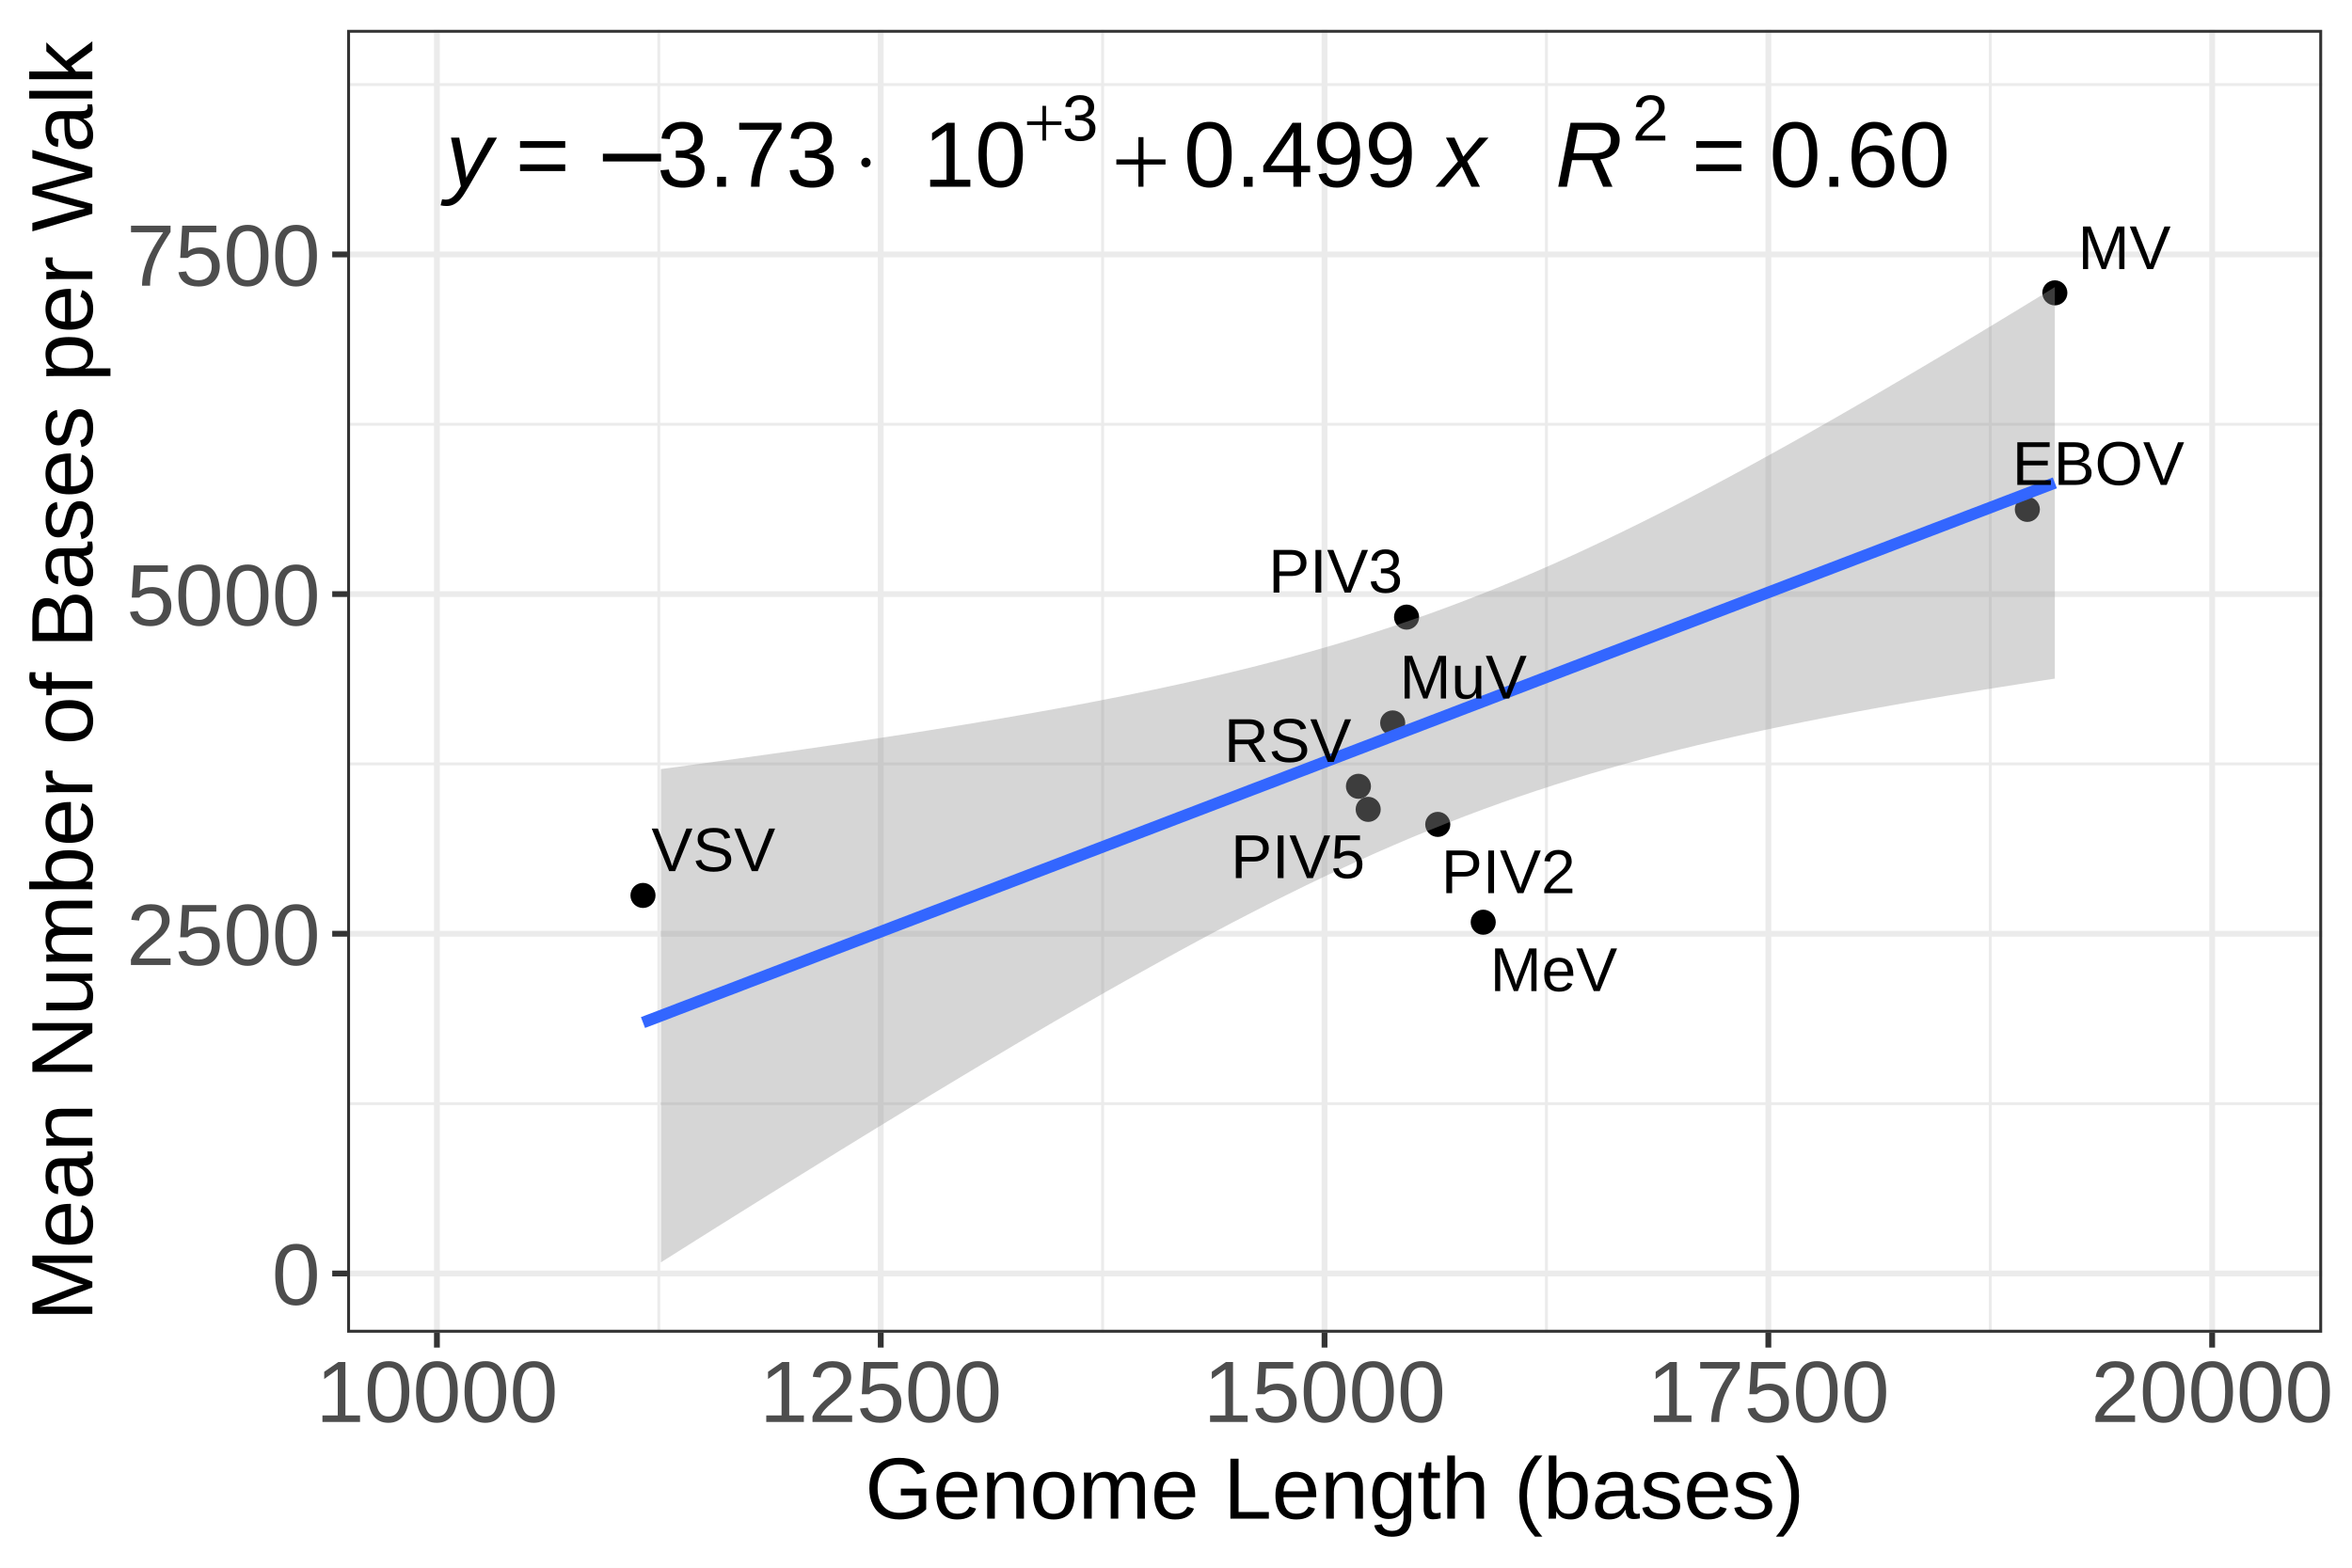
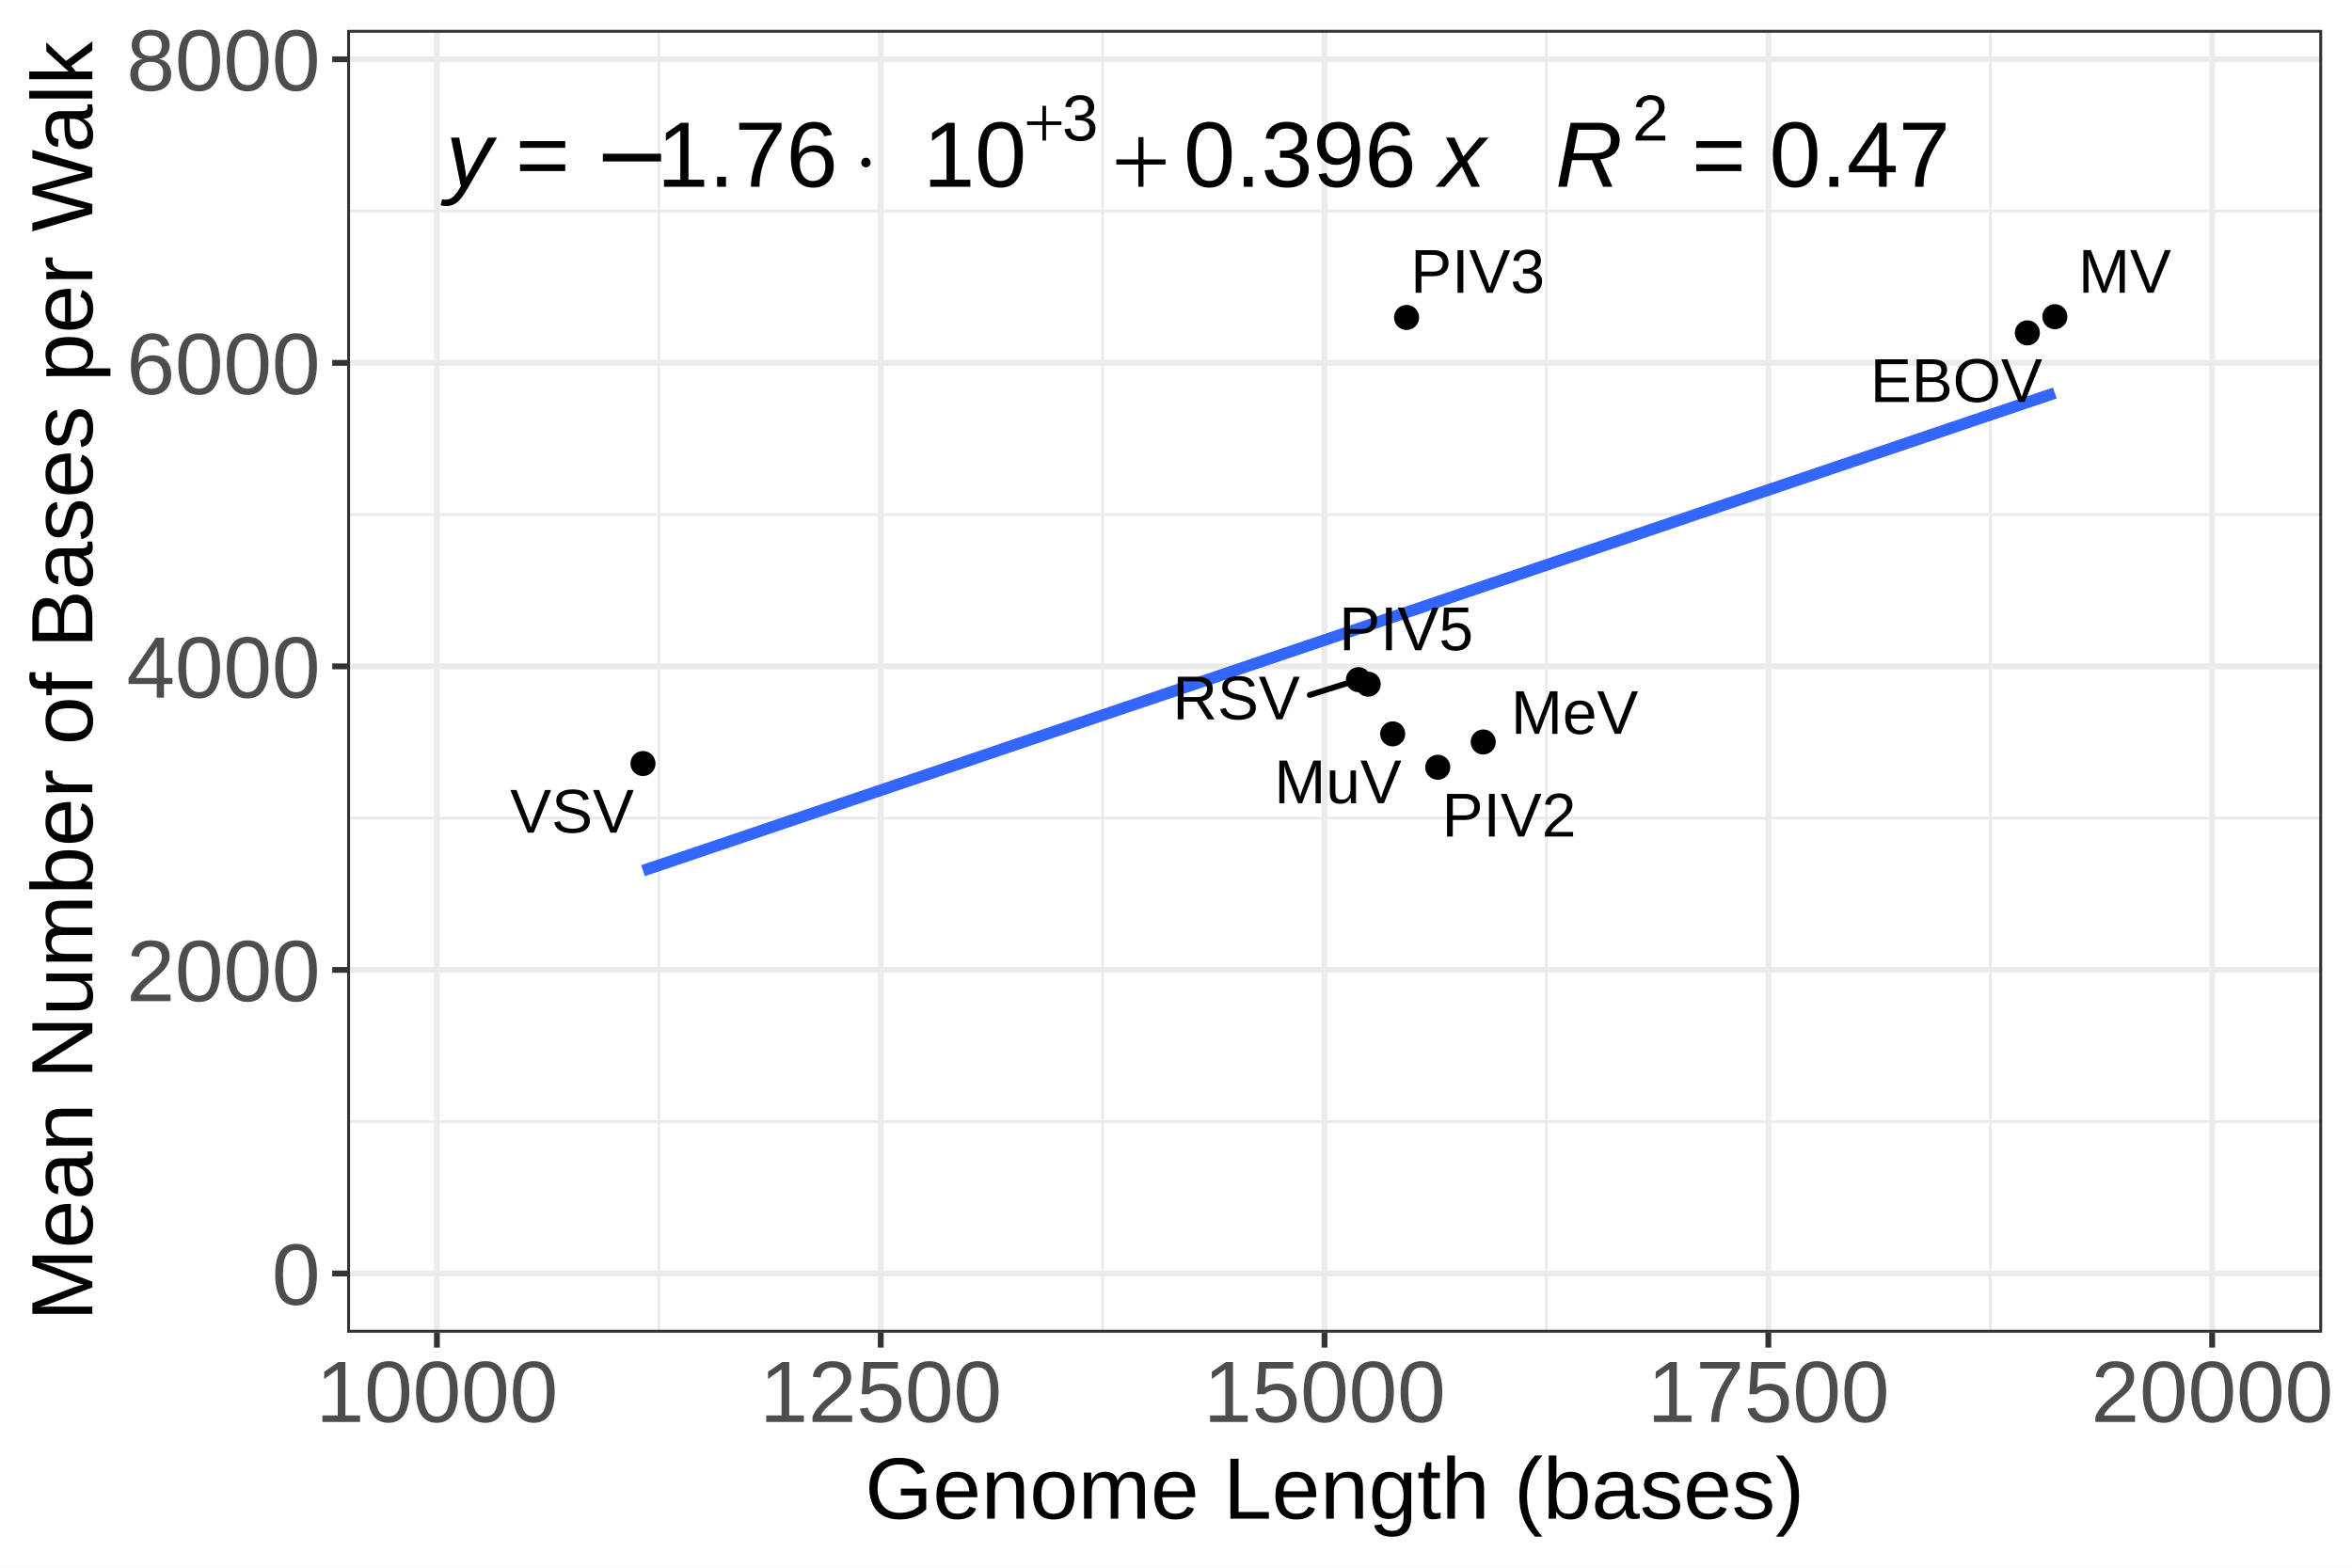
<svg xmlns="http://www.w3.org/2000/svg" class="svglite" width="432.00pt" height="288.00pt" viewBox="0 0 432.00 288.00">
  <defs>
    <style type="text/css">
    .svglite line, .svglite polyline, .svglite polygon, .svglite path, .svglite rect, .svglite circle {
      fill: none;
      stroke: #000000;
      stroke-linecap: round;
      stroke-linejoin: round;
      stroke-miterlimit: 10.00;
    }
    .svglite text {
      white-space: pre;
    }
  </style>
  </defs>
  <rect width="100%" height="100%" style="stroke: none; fill: #FFFFFF;" />
  <defs>
    <clipPath id="cpMC4wMHw0MzIuMDB8MC4wMHwyODguMDA=">
      <rect x="0.00" y="0.00" width="432.00" height="288.00" />
    </clipPath>
  </defs>
  <g clip-path="url(#cpMC4wMHw0MzIuMDB8MC4wMHwyODguMDA=)">
    <rect x="0" y="0.00" width="432.00" height="288.00" style="stroke-width: 1.07; stroke: #FFFFFF; fill: #FFFFFF;" />
  </g>
  <defs>
    <clipPath id="cpNjMuNzZ8NDI2LjUyfDUuNDh8MjQ0Ljgz">
      <rect x="63.76" y="5.48" width="362.76" height="239.35" />
    </clipPath>
  </defs>
  <g clip-path="url(#cpNjMuNzZ8NDI2LjUyfDUuNDh8MjQ0Ljgz)">
    <rect x="63.76" y="5.48" width="362.76" height="239.35" style="stroke-width: 1.07; stroke: none; fill: #FFFFFF;" />
-     <polyline points="63.76,202.75 426.52,202.75 " style="stroke-width: 0.53; stroke: #EBEBEB; stroke-linecap: butt;" />
-     <polyline points="63.76,140.34 426.52,140.34 " style="stroke-width: 0.53; stroke: #EBEBEB; stroke-linecap: butt;" />
-     <polyline points="63.76,77.94 426.52,77.94 " style="stroke-width: 0.53; stroke: #EBEBEB; stroke-linecap: butt;" />
-     <polyline points="63.76,15.54 426.52,15.54 " style="stroke-width: 0.53; stroke: #EBEBEB; stroke-linecap: butt;" />
+     <polyline points="63.76,206.06 426.52,206.06 " style="stroke-width: 0.53; stroke: #EBEBEB; stroke-linecap: butt;" />
+     <polyline points="63.76,150.30 426.52,150.30 " style="stroke-width: 0.53; stroke: #EBEBEB; stroke-linecap: butt;" />
+     <polyline points="63.76,94.54 426.52,94.54 " style="stroke-width: 0.53; stroke: #EBEBEB; stroke-linecap: butt;" />
+     <polyline points="63.76,38.78 426.52,38.78 " style="stroke-width: 0.53; stroke: #EBEBEB; stroke-linecap: butt;" />
    <polyline points="121.01,244.83 121.01,5.48 " style="stroke-width: 0.53; stroke: #EBEBEB; stroke-linecap: butt;" />
    <polyline points="202.52,244.83 202.52,5.48 " style="stroke-width: 0.53; stroke: #EBEBEB; stroke-linecap: butt;" />
    <polyline points="284.04,244.83 284.04,5.48 " style="stroke-width: 0.53; stroke: #EBEBEB; stroke-linecap: butt;" />
    <polyline points="365.56,244.83 365.56,5.48 " style="stroke-width: 0.53; stroke: #EBEBEB; stroke-linecap: butt;" />
    <polyline points="63.76,233.95 426.52,233.95 " style="stroke-width: 1.07; stroke: #EBEBEB; stroke-linecap: butt;" />
-     <polyline points="63.76,171.54 426.52,171.54 " style="stroke-width: 1.07; stroke: #EBEBEB; stroke-linecap: butt;" />
-     <polyline points="63.76,109.14 426.52,109.14 " style="stroke-width: 1.07; stroke: #EBEBEB; stroke-linecap: butt;" />
-     <polyline points="63.76,46.74 426.52,46.74 " style="stroke-width: 1.07; stroke: #EBEBEB; stroke-linecap: butt;" />
+     <polyline points="63.76,178.18 426.52,178.18 " style="stroke-width: 1.07; stroke: #EBEBEB; stroke-linecap: butt;" />
+     <polyline points="63.76,122.42 426.52,122.42 " style="stroke-width: 1.07; stroke: #EBEBEB; stroke-linecap: butt;" />
+     <polyline points="63.76,66.66 426.52,66.66 " style="stroke-width: 1.07; stroke: #EBEBEB; stroke-linecap: butt;" />
+     <polyline points="63.76,10.89 426.52,10.89 " style="stroke-width: 1.07; stroke: #EBEBEB; stroke-linecap: butt;" />
    <polyline points="80.25,244.83 80.25,5.48 " style="stroke-width: 1.07; stroke: #EBEBEB; stroke-linecap: butt;" />
    <polyline points="161.77,244.83 161.77,5.48 " style="stroke-width: 1.07; stroke: #EBEBEB; stroke-linecap: butt;" />
    <polyline points="243.28,244.83 243.28,5.48 " style="stroke-width: 1.07; stroke: #EBEBEB; stroke-linecap: butt;" />
    <polyline points="324.80,244.83 324.80,5.48 " style="stroke-width: 1.07; stroke: #EBEBEB; stroke-linecap: butt;" />
    <polyline points="406.31,244.83 406.31,5.48 " style="stroke-width: 1.07; stroke: #EBEBEB; stroke-linecap: butt;" />
-     <circle cx="118.10" cy="164.50" r="1.95" style="stroke-width: 0.71; fill: #000000;" />
-     <circle cx="272.43" cy="169.42" r="1.95" style="stroke-width: 0.71; fill: #000000;" />
-     <circle cx="264.08" cy="151.45" r="1.95" style="stroke-width: 0.71; fill: #000000;" />
-     <circle cx="258.35" cy="113.37" r="1.95" style="stroke-width: 0.71; fill: #000000;" />
-     <circle cx="251.30" cy="148.69" r="1.95" style="stroke-width: 0.71; fill: #000000;" />
-     <circle cx="255.80" cy="132.81" r="1.95" style="stroke-width: 0.71; fill: #000000;" />
-     <circle cx="372.37" cy="93.58" r="1.95" style="stroke-width: 0.71; fill: #000000;" />
-     <circle cx="377.42" cy="53.80" r="1.95" style="stroke-width: 0.71; fill: #000000;" />
-     <circle cx="249.51" cy="144.45" r="1.95" style="stroke-width: 0.71; fill: #000000;" />
-     <polygon points="121.39,141.29 124.67,140.85 127.95,140.40 131.23,139.95 134.52,139.50 137.80,139.04 141.08,138.58 144.37,138.12 147.65,137.65 150.93,137.17 154.21,136.69 157.50,136.20 160.78,135.70 164.06,135.20 167.34,134.69 170.63,134.17 173.91,133.64 177.19,133.11 180.47,132.56 183.76,132.01 187.04,131.44 190.32,130.86 193.60,130.27 196.89,129.67 200.17,129.05 203.45,128.41 206.73,127.76 210.02,127.09 213.30,126.40 216.58,125.69 219.86,124.96 223.15,124.20 226.43,123.42 229.71,122.62 232.99,121.78 236.28,120.92 239.56,120.02 242.84,119.09 246.12,118.13 249.41,117.13 252.69,116.09 255.97,115.02 259.25,113.90 262.54,112.75 265.82,111.55 269.10,110.31 272.38,109.03 275.67,107.71 278.95,106.35 282.23,104.95 285.51,103.51 288.80,102.03 292.08,100.51 295.36,98.96 298.64,97.37 301.93,95.75 305.21,94.10 308.49,92.42 311.77,90.71 315.06,88.98 318.34,87.22 321.62,85.44 324.90,83.63 328.19,81.81 331.47,79.97 334.75,78.10 338.03,76.23 341.32,74.33 344.60,72.43 347.88,70.51 351.16,68.57 354.45,66.63 357.73,64.67 361.01,62.71 364.29,60.73 367.58,58.74 370.86,56.75 374.14,54.75 377.42,52.74 377.42,124.67 374.14,125.17 370.86,125.68 367.58,126.20 364.29,126.72 361.01,127.26 357.73,127.80 354.45,128.36 351.16,128.92 347.88,129.50 344.60,130.09 341.32,130.69 338.03,131.31 334.75,131.94 331.47,132.59 328.19,133.26 324.90,133.94 321.62,134.65 318.34,135.38 315.06,136.13 311.77,136.90 308.49,137.70 305.21,138.53 301.93,139.39 298.64,140.28 295.36,141.21 292.08,142.16 288.80,143.16 285.51,144.19 282.23,145.26 278.95,146.36 275.67,147.51 272.38,148.70 269.10,149.93 265.82,151.20 262.54,152.52 259.25,153.87 255.97,155.27 252.69,156.70 249.41,158.18 246.12,159.69 242.84,161.23 239.56,162.81 236.28,164.43 232.99,166.07 229.71,167.75 226.43,169.45 223.15,171.18 219.86,172.94 216.58,174.72 213.30,176.52 210.02,178.34 206.73,180.18 203.45,182.03 200.17,183.91 196.89,185.80 193.60,187.70 190.32,189.62 187.04,191.55 183.76,193.50 180.47,195.45 177.19,197.42 173.91,199.39 170.63,201.37 167.34,203.37 164.06,205.37 160.78,207.37 157.50,209.39 154.21,211.41 150.93,213.44 147.65,215.47 144.37,217.51 141.08,219.55 137.80,221.60 134.52,223.65 131.23,225.71 127.95,227.77 124.67,229.84 121.39,231.91 " style="stroke-width: 0.00; stroke: none; stroke-linecap: butt; fill: #999999; fill-opacity: 0.40;" />
-     <polyline points="121.39,141.29 124.67,140.85 127.95,140.40 131.23,139.95 134.52,139.50 137.80,139.04 141.08,138.58 144.37,138.12 147.65,137.65 150.93,137.17 154.21,136.69 157.50,136.20 160.78,135.70 164.06,135.20 167.34,134.69 170.63,134.17 173.91,133.64 177.19,133.11 180.47,132.56 183.76,132.01 187.04,131.44 190.32,130.86 193.60,130.27 196.89,129.67 200.17,129.05 203.45,128.41 206.73,127.76 210.02,127.09 213.30,126.40 216.58,125.69 219.86,124.96 223.15,124.20 226.43,123.42 229.71,122.62 232.99,121.78 236.28,120.92 239.56,120.02 242.84,119.09 246.12,118.13 249.41,117.13 252.69,116.09 255.97,115.02 259.25,113.90 262.54,112.75 265.82,111.55 269.10,110.31 272.38,109.03 275.67,107.71 278.95,106.35 282.23,104.95 285.51,103.51 288.80,102.03 292.08,100.51 295.36,98.96 298.64,97.37 301.93,95.75 305.21,94.10 308.49,92.42 311.77,90.71 315.06,88.98 318.34,87.22 321.62,85.44 324.90,83.63 328.19,81.81 331.47,79.97 334.75,78.10 338.03,76.23 341.32,74.33 344.60,72.43 347.88,70.51 351.16,68.57 354.45,66.63 357.73,64.67 361.01,62.71 364.29,60.73 367.58,58.74 370.86,56.75 374.14,54.75 377.42,52.74 " style="stroke-width: 2.13; stroke: none; stroke-linecap: butt;" />
-     <polyline points="377.42,124.67 374.14,125.17 370.86,125.68 367.58,126.20 364.29,126.72 361.01,127.26 357.73,127.80 354.45,128.36 351.16,128.92 347.88,129.50 344.60,130.09 341.32,130.69 338.03,131.31 334.75,131.94 331.47,132.59 328.19,133.26 324.90,133.94 321.62,134.65 318.34,135.38 315.06,136.13 311.77,136.90 308.49,137.70 305.21,138.53 301.93,139.39 298.64,140.28 295.36,141.21 292.08,142.16 288.80,143.16 285.51,144.19 282.23,145.26 278.95,146.36 275.67,147.51 272.38,148.70 269.10,149.93 265.82,151.20 262.54,152.52 259.25,153.87 255.97,155.27 252.69,156.70 249.41,158.18 246.12,159.69 242.84,161.23 239.56,162.81 236.28,164.43 232.99,166.07 229.71,167.75 226.43,169.45 223.15,171.18 219.86,172.94 216.58,174.72 213.30,176.52 210.02,178.34 206.73,180.18 203.45,182.03 200.17,183.91 196.89,185.80 193.60,187.70 190.32,189.62 187.04,191.55 183.76,193.50 180.47,195.45 177.19,197.42 173.91,199.39 170.63,201.37 167.34,203.37 164.06,205.37 160.78,207.37 157.50,209.39 154.21,211.41 150.93,213.44 147.65,215.47 144.37,217.51 141.08,219.55 137.80,221.60 134.52,223.65 131.23,225.71 127.95,227.77 124.67,229.84 121.39,231.91 " style="stroke-width: 2.13; stroke: none; stroke-linecap: butt;" />
-     <polyline points="118.10,187.85 121.39,186.60 124.67,185.34 127.95,184.09 131.23,182.83 134.52,181.58 137.80,180.32 141.08,179.07 144.37,177.81 147.65,176.56 150.93,175.30 154.21,174.05 157.50,172.79 160.78,171.54 164.06,170.28 167.34,169.03 170.63,167.77 173.91,166.52 177.19,165.26 180.47,164.01 183.76,162.75 187.04,161.50 190.32,160.24 193.60,158.99 196.89,157.73 200.17,156.48 203.45,155.22 206.73,153.97 210.02,152.71 213.30,151.46 216.58,150.20 219.86,148.95 223.15,147.69 226.43,146.44 229.71,145.18 232.99,143.93 236.28,142.67 239.56,141.42 242.84,140.16 246.12,138.91 249.41,137.65 252.69,136.40 255.97,135.14 259.25,133.89 262.54,132.63 265.82,131.38 269.10,130.12 272.38,128.87 275.67,127.61 278.95,126.36 282.23,125.10 285.51,123.85 288.80,122.59 292.08,121.34 295.36,120.08 298.64,118.83 301.93,117.57 305.21,116.32 308.49,115.06 311.77,113.81 315.06,112.55 318.34,111.30 321.62,110.04 324.90,108.79 328.19,107.53 331.47,106.28 334.75,105.02 338.03,103.77 341.32,102.51 344.60,101.26 347.88,100.00 351.16,98.75 354.45,97.49 357.73,96.24 361.01,94.98 364.29,93.73 367.58,92.47 370.86,91.22 374.14,89.96 377.42,88.71 " style="stroke-width: 2.13; stroke: #3366FF; stroke-linecap: butt;" />
+     <circle cx="118.10" cy="140.27" r="1.95" style="stroke-width: 0.71; fill: #000000;" />
+     <circle cx="272.43" cy="136.31" r="1.95" style="stroke-width: 0.71; fill: #000000;" />
+     <circle cx="264.08" cy="140.95" r="1.95" style="stroke-width: 0.71; fill: #000000;" />
+     <circle cx="258.35" cy="58.32" r="1.95" style="stroke-width: 0.71; fill: #000000;" />
+     <circle cx="251.30" cy="125.69" r="1.95" style="stroke-width: 0.71; fill: #000000;" />
+     <circle cx="255.80" cy="134.82" r="1.95" style="stroke-width: 0.71; fill: #000000;" />
+     <circle cx="372.37" cy="61.15" r="1.95" style="stroke-width: 0.71; fill: #000000;" />
+     <circle cx="377.42" cy="58.18" r="1.95" style="stroke-width: 0.71; fill: #000000;" />
+     <circle cx="249.51" cy="124.86" r="1.95" style="stroke-width: 0.71; fill: #000000;" />
+     <polyline points="118.10,159.95 121.39,158.84 124.67,157.73 127.95,156.62 131.23,155.51 134.52,154.40 137.80,153.29 141.08,152.17 144.37,151.06 147.65,149.95 150.93,148.84 154.21,147.73 157.50,146.62 160.78,145.51 164.06,144.40 167.34,143.29 170.63,142.18 173.91,141.07 177.19,139.96 180.47,138.85 183.76,137.73 187.04,136.62 190.32,135.51 193.60,134.40 196.89,133.29 200.17,132.18 203.45,131.07 206.73,129.96 210.02,128.85 213.30,127.74 216.58,126.63 219.86,125.52 223.15,124.41 226.43,123.29 229.71,122.18 232.99,121.07 236.28,119.96 239.56,118.85 242.84,117.74 246.12,116.63 249.41,115.52 252.69,114.41 255.97,113.30 259.25,112.19 262.54,111.08 265.82,109.97 269.10,108.85 272.38,107.74 275.67,106.63 278.95,105.52 282.23,104.41 285.51,103.30 288.80,102.19 292.08,101.08 295.36,99.97 298.64,98.86 301.93,97.75 305.21,96.64 308.49,95.53 311.77,94.41 315.06,93.30 318.34,92.19 321.62,91.08 324.90,89.97 328.19,88.86 331.47,87.75 334.75,86.64 338.03,85.53 341.32,84.42 344.60,83.31 347.88,82.20 351.16,81.09 354.45,79.97 357.73,78.86 361.01,77.75 364.29,76.64 367.58,75.53 370.86,74.42 374.14,73.31 377.42,72.20 " style="stroke-width: 2.13; stroke: #3366FF; stroke-linecap: butt;" />
    <text x="81.90" y="34.30" style="font-size: 17.07px; font-style: italic; font-family: &quot;Arial&quot;;" textLength="8.53px" lengthAdjust="spacingAndGlyphs">y</text>
    <text x="90.43" y="34.30" style="font-size: 17.07px; font-family: &quot;Symbol&quot;;" textLength="4.26px" lengthAdjust="spacingAndGlyphs"> </text>
    <text x="94.69" y="34.30" style="font-size: 17.07px; font-family: &quot;Arial&quot;;" textLength="9.96px" lengthAdjust="spacingAndGlyphs">=</text>
    <text x="104.66" y="34.30" style="font-size: 17.07px; font-family: &quot;Symbol&quot;;" textLength="4.26px" lengthAdjust="spacingAndGlyphs"> </text>
    <text x="108.92" y="34.30" style="font-size: 17.07px; font-family: &quot;Symbol&quot;;" textLength="9.37px" lengthAdjust="spacingAndGlyphs">−</text>
-     <text x="120.66" y="34.30" style="font-size: 17.07px; font-family: &quot;Arial&quot;;" textLength="33.21px" lengthAdjust="spacingAndGlyphs">3.73</text>
+     <text x="120.66" y="34.30" style="font-size: 17.07px; font-family: &quot;Arial&quot;;" textLength="33.21px" lengthAdjust="spacingAndGlyphs">1.76</text>
    <text x="157.02" y="34.30" style="font-size: 17.07px; font-family: &quot;Symbol&quot;;" textLength="9.37px" lengthAdjust="spacingAndGlyphs">×</text>
    <text x="169.55" y="34.30" style="font-size: 17.07px; font-family: &quot;Arial&quot;;" textLength="18.98px" lengthAdjust="spacingAndGlyphs">10</text>
    <text x="188.52" y="25.82" style="font-size: 11.95px; font-family: &quot;Symbol&quot;;" textLength="6.55px" lengthAdjust="spacingAndGlyphs">+</text>
    <text x="195.08" y="25.82" style="font-size: 11.95px; font-family: &quot;Arial&quot;;" textLength="6.64px" lengthAdjust="spacingAndGlyphs">3</text>
    <text x="204.87" y="34.30" style="font-size: 17.07px; font-family: &quot;Symbol&quot;;" textLength="9.37px" lengthAdjust="spacingAndGlyphs">+</text>
-     <text x="217.40" y="34.30" style="font-size: 17.07px; font-family: &quot;Arial&quot;;" textLength="42.70px" lengthAdjust="spacingAndGlyphs">0.499</text>
+     <text x="217.40" y="34.30" style="font-size: 17.07px; font-family: &quot;Arial&quot;;" textLength="42.70px" lengthAdjust="spacingAndGlyphs">0.396</text>
    <text x="260.10" y="34.30" style="font-size: 17.07px; font-family: &quot;Symbol&quot;;" textLength="4.26px" lengthAdjust="spacingAndGlyphs"> </text>
    <text x="264.36" y="34.30" style="font-size: 17.07px; font-style: italic; font-family: &quot;Arial&quot;;" textLength="8.53px" lengthAdjust="spacingAndGlyphs">x</text>
    <text x="272.89" y="34.30" style="font-size: 17.07px; font-family: &quot;Symbol&quot;;" textLength="4.26px" lengthAdjust="spacingAndGlyphs"> </text>
    <text x="277.15" y="34.30" style="font-size: 17.07px; font-family: &quot;Symbol&quot;;" textLength="4.26px" lengthAdjust="spacingAndGlyphs"> </text>
    <text x="281.41" y="34.30" style="font-size: 17.07px; font-family: &quot;Symbol&quot;;" textLength="4.26px" lengthAdjust="spacingAndGlyphs"> </text>
    <text x="285.68" y="34.30" style="font-size: 17.07px; font-style: italic; font-family: &quot;Arial&quot;;" textLength="12.32px" lengthAdjust="spacingAndGlyphs">R</text>
    <text x="299.83" y="25.82" style="font-size: 11.95px; font-family: &quot;Arial&quot;;" textLength="6.64px" lengthAdjust="spacingAndGlyphs">2</text>
    <text x="306.47" y="34.30" style="font-size: 17.07px; font-family: &quot;Symbol&quot;;" textLength="4.26px" lengthAdjust="spacingAndGlyphs"> </text>
    <text x="310.73" y="34.30" style="font-size: 17.07px; font-family: &quot;Arial&quot;;" textLength="9.96px" lengthAdjust="spacingAndGlyphs">=</text>
    <text x="320.70" y="34.30" style="font-size: 17.07px; font-family: &quot;Symbol&quot;;" textLength="4.26px" lengthAdjust="spacingAndGlyphs"> </text>
-     <text x="324.96" y="34.30" style="font-size: 17.07px; font-family: &quot;Arial&quot;;" textLength="33.21px" lengthAdjust="spacingAndGlyphs">0.60</text>
-     <text x="131.04" y="160.04" text-anchor="middle" style="font-size: 11.38px; font-family: &quot;Arial&quot;;" textLength="22.77px" lengthAdjust="spacingAndGlyphs">VSV</text>
-     <text x="285.37" y="182.07" text-anchor="middle" style="font-size: 11.38px; font-family: &quot;Arial&quot;;" textLength="23.39px" lengthAdjust="spacingAndGlyphs">MeV</text>
-     <text x="277.05" y="164.08" text-anchor="middle" style="font-size: 11.38px; font-family: &quot;Arial&quot;;" textLength="24.67px" lengthAdjust="spacingAndGlyphs">PIV2</text>
-     <text x="245.32" y="108.86" text-anchor="middle" style="font-size: 11.38px; font-family: &quot;Arial&quot;;" textLength="24.67px" lengthAdjust="spacingAndGlyphs">PIV3</text>
-     <text x="238.39" y="161.31" text-anchor="middle" style="font-size: 11.38px; font-family: &quot;Arial&quot;;" textLength="24.67px" lengthAdjust="spacingAndGlyphs">PIV5</text>
-     <text x="268.75" y="128.32" text-anchor="middle" style="font-size: 11.38px; font-family: &quot;Arial&quot;;" textLength="23.39px" lengthAdjust="spacingAndGlyphs">MuV</text>
-     <text x="385.40" y="89.08" text-anchor="middle" style="font-size: 11.38px; font-family: &quot;Arial&quot;;" textLength="31.62px" lengthAdjust="spacingAndGlyphs">EBOV</text>
-     <text x="390.19" y="49.44" text-anchor="middle" style="font-size: 11.38px; font-family: &quot;Arial&quot;;" textLength="17.06px" lengthAdjust="spacingAndGlyphs">MV</text>
-     <text x="236.52" y="139.97" text-anchor="middle" style="font-size: 11.38px; font-family: &quot;Arial&quot;;" textLength="23.39px" lengthAdjust="spacingAndGlyphs">RSV</text>
+     <text x="324.96" y="34.30" style="font-size: 17.07px; font-family: &quot;Arial&quot;;" textLength="33.21px" lengthAdjust="spacingAndGlyphs">0.47</text>
+     <line x1="240.57" y1="127.67" x2="248.24" y2="125.26" style="stroke-width: 1.07;" />
+     <text x="105.08" y="152.96" text-anchor="middle" style="font-size: 11.38px; font-family: &quot;Arial&quot;;" textLength="22.77px" lengthAdjust="spacingAndGlyphs">VSV</text>
+     <text x="289.22" y="134.82" text-anchor="middle" style="font-size: 11.38px; font-family: &quot;Arial&quot;;" textLength="23.39px" lengthAdjust="spacingAndGlyphs">MeV</text>
+     <text x="277.18" y="153.68" text-anchor="middle" style="font-size: 11.38px; font-family: &quot;Arial&quot;;" textLength="24.67px" lengthAdjust="spacingAndGlyphs">PIV2</text>
+     <text x="271.41" y="53.79" text-anchor="middle" style="font-size: 11.38px; font-family: &quot;Arial&quot;;" textLength="24.67px" lengthAdjust="spacingAndGlyphs">PIV3</text>
+     <text x="258.28" y="119.45" text-anchor="middle" style="font-size: 11.38px; font-family: &quot;Arial&quot;;" textLength="24.67px" lengthAdjust="spacingAndGlyphs">PIV5</text>
+     <text x="245.74" y="147.56" text-anchor="middle" style="font-size: 11.38px; font-family: &quot;Arial&quot;;" textLength="23.39px" lengthAdjust="spacingAndGlyphs">MuV</text>
+     <text x="359.32" y="73.84" text-anchor="middle" style="font-size: 11.38px; font-family: &quot;Arial&quot;;" textLength="31.62px" lengthAdjust="spacingAndGlyphs">EBOV</text>
+     <text x="390.26" y="53.77" text-anchor="middle" style="font-size: 11.38px; font-family: &quot;Arial&quot;;" textLength="17.06px" lengthAdjust="spacingAndGlyphs">MV</text>
+     <text x="227.08" y="132.15" text-anchor="middle" style="font-size: 11.38px; font-family: &quot;Arial&quot;;" textLength="23.39px" lengthAdjust="spacingAndGlyphs">RSV</text>
    <rect x="63.76" y="5.48" width="362.76" height="239.35" style="stroke-width: 1.07; stroke: #333333;" />
  </g>
  <g clip-path="url(#cpMC4wMHw0MzIuMDB8MC4wMHwyODguMDA=)">
    <text x="58.83" y="239.68" text-anchor="end" style="font-size: 16.00px;fill: #4D4D4D; font-family: &quot;Arial&quot;;" textLength="8.90px" lengthAdjust="spacingAndGlyphs">0</text>
-     <text x="58.83" y="177.28" text-anchor="end" style="font-size: 16.00px;fill: #4D4D4D; font-family: &quot;Arial&quot;;" textLength="35.60px" lengthAdjust="spacingAndGlyphs">2500</text>
-     <text x="58.83" y="114.88" text-anchor="end" style="font-size: 16.00px;fill: #4D4D4D; font-family: &quot;Arial&quot;;" textLength="35.60px" lengthAdjust="spacingAndGlyphs">5000</text>
-     <text x="58.83" y="52.48" text-anchor="end" style="font-size: 16.00px;fill: #4D4D4D; font-family: &quot;Arial&quot;;" textLength="35.60px" lengthAdjust="spacingAndGlyphs">7500</text>
+     <text x="58.83" y="183.92" text-anchor="end" style="font-size: 16.00px;fill: #4D4D4D; font-family: &quot;Arial&quot;;" textLength="35.60px" lengthAdjust="spacingAndGlyphs">2000</text>
+     <text x="58.83" y="128.16" text-anchor="end" style="font-size: 16.00px;fill: #4D4D4D; font-family: &quot;Arial&quot;;" textLength="35.60px" lengthAdjust="spacingAndGlyphs">4000</text>
+     <text x="58.83" y="72.40" text-anchor="end" style="font-size: 16.00px;fill: #4D4D4D; font-family: &quot;Arial&quot;;" textLength="35.60px" lengthAdjust="spacingAndGlyphs">6000</text>
+     <text x="58.83" y="16.63" text-anchor="end" style="font-size: 16.00px;fill: #4D4D4D; font-family: &quot;Arial&quot;;" textLength="35.60px" lengthAdjust="spacingAndGlyphs">8000</text>
    <polyline points="61.02,233.95 63.76,233.95 " style="stroke-width: 1.07; stroke: #333333; stroke-linecap: butt;" />
-     <polyline points="61.02,171.54 63.76,171.54 " style="stroke-width: 1.07; stroke: #333333; stroke-linecap: butt;" />
-     <polyline points="61.02,109.14 63.76,109.14 " style="stroke-width: 1.07; stroke: #333333; stroke-linecap: butt;" />
-     <polyline points="61.02,46.74 63.76,46.74 " style="stroke-width: 1.07; stroke: #333333; stroke-linecap: butt;" />
+     <polyline points="61.02,178.18 63.76,178.18 " style="stroke-width: 1.07; stroke: #333333; stroke-linecap: butt;" />
+     <polyline points="61.02,122.42 63.76,122.42 " style="stroke-width: 1.07; stroke: #333333; stroke-linecap: butt;" />
+     <polyline points="61.02,66.66 63.76,66.66 " style="stroke-width: 1.07; stroke: #333333; stroke-linecap: butt;" />
+     <polyline points="61.02,10.89 63.76,10.89 " style="stroke-width: 1.07; stroke: #333333; stroke-linecap: butt;" />
    <polyline points="80.25,247.57 80.25,244.83 " style="stroke-width: 1.07; stroke: #333333; stroke-linecap: butt;" />
    <polyline points="161.77,247.57 161.77,244.83 " style="stroke-width: 1.07; stroke: #333333; stroke-linecap: butt;" />
    <polyline points="243.28,247.57 243.28,244.83 " style="stroke-width: 1.07; stroke: #333333; stroke-linecap: butt;" />
    <polyline points="324.80,247.57 324.80,244.83 " style="stroke-width: 1.07; stroke: #333333; stroke-linecap: butt;" />
    <polyline points="406.31,247.57 406.31,244.83 " style="stroke-width: 1.07; stroke: #333333; stroke-linecap: butt;" />
    <text x="80.25" y="261.23" text-anchor="middle" style="font-size: 16.00px;fill: #4D4D4D; font-family: &quot;Arial&quot;;" textLength="44.50px" lengthAdjust="spacingAndGlyphs">10000</text>
    <text x="161.77" y="261.23" text-anchor="middle" style="font-size: 16.00px;fill: #4D4D4D; font-family: &quot;Arial&quot;;" textLength="44.50px" lengthAdjust="spacingAndGlyphs">12500</text>
    <text x="243.28" y="261.23" text-anchor="middle" style="font-size: 16.00px;fill: #4D4D4D; font-family: &quot;Arial&quot;;" textLength="44.50px" lengthAdjust="spacingAndGlyphs">15000</text>
    <text x="324.80" y="261.23" text-anchor="middle" style="font-size: 16.00px;fill: #4D4D4D; font-family: &quot;Arial&quot;;" textLength="44.50px" lengthAdjust="spacingAndGlyphs">17500</text>
    <text x="406.31" y="261.23" text-anchor="middle" style="font-size: 16.00px;fill: #4D4D4D; font-family: &quot;Arial&quot;;" textLength="44.50px" lengthAdjust="spacingAndGlyphs">20000</text>
    <text x="245.14" y="278.99" text-anchor="middle" style="font-size: 16.00px; font-family: &quot;Arial&quot;;" textLength="172.55px" lengthAdjust="spacingAndGlyphs">Genome Length (bases)</text>
    <text transform="translate(16.96,125.15) rotate(-90)" text-anchor="middle" style="font-size: 16.00px; font-family: &quot;Arial&quot;;" textLength="235.63px" lengthAdjust="spacingAndGlyphs">Mean Number of Bases per Walk</text>
  </g>
</svg>
